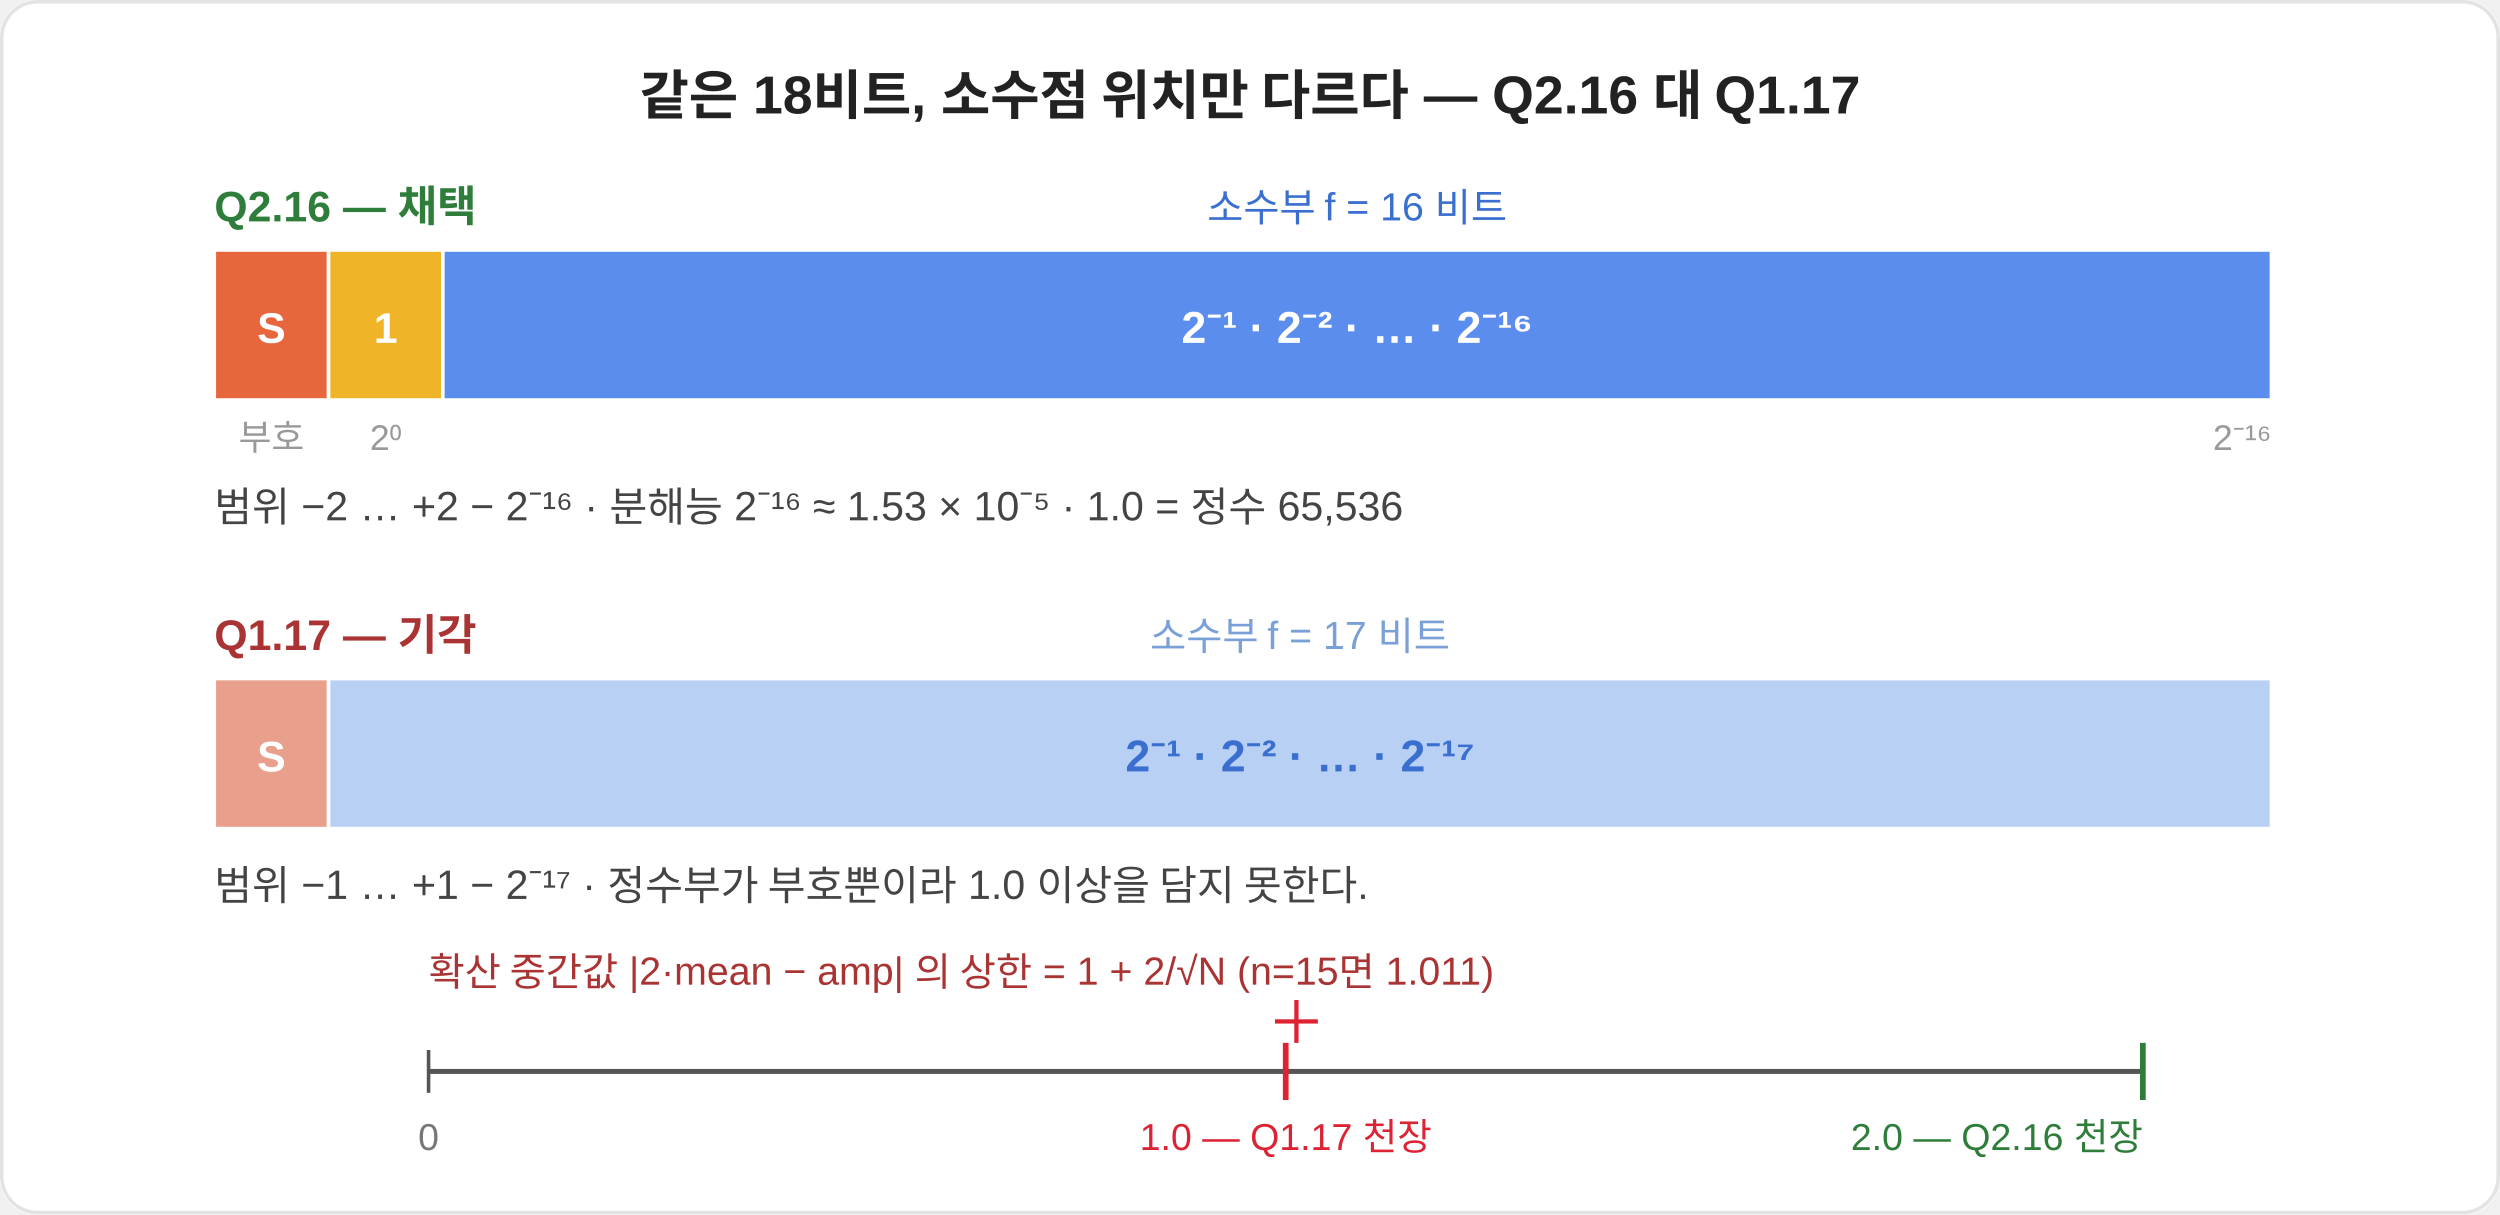
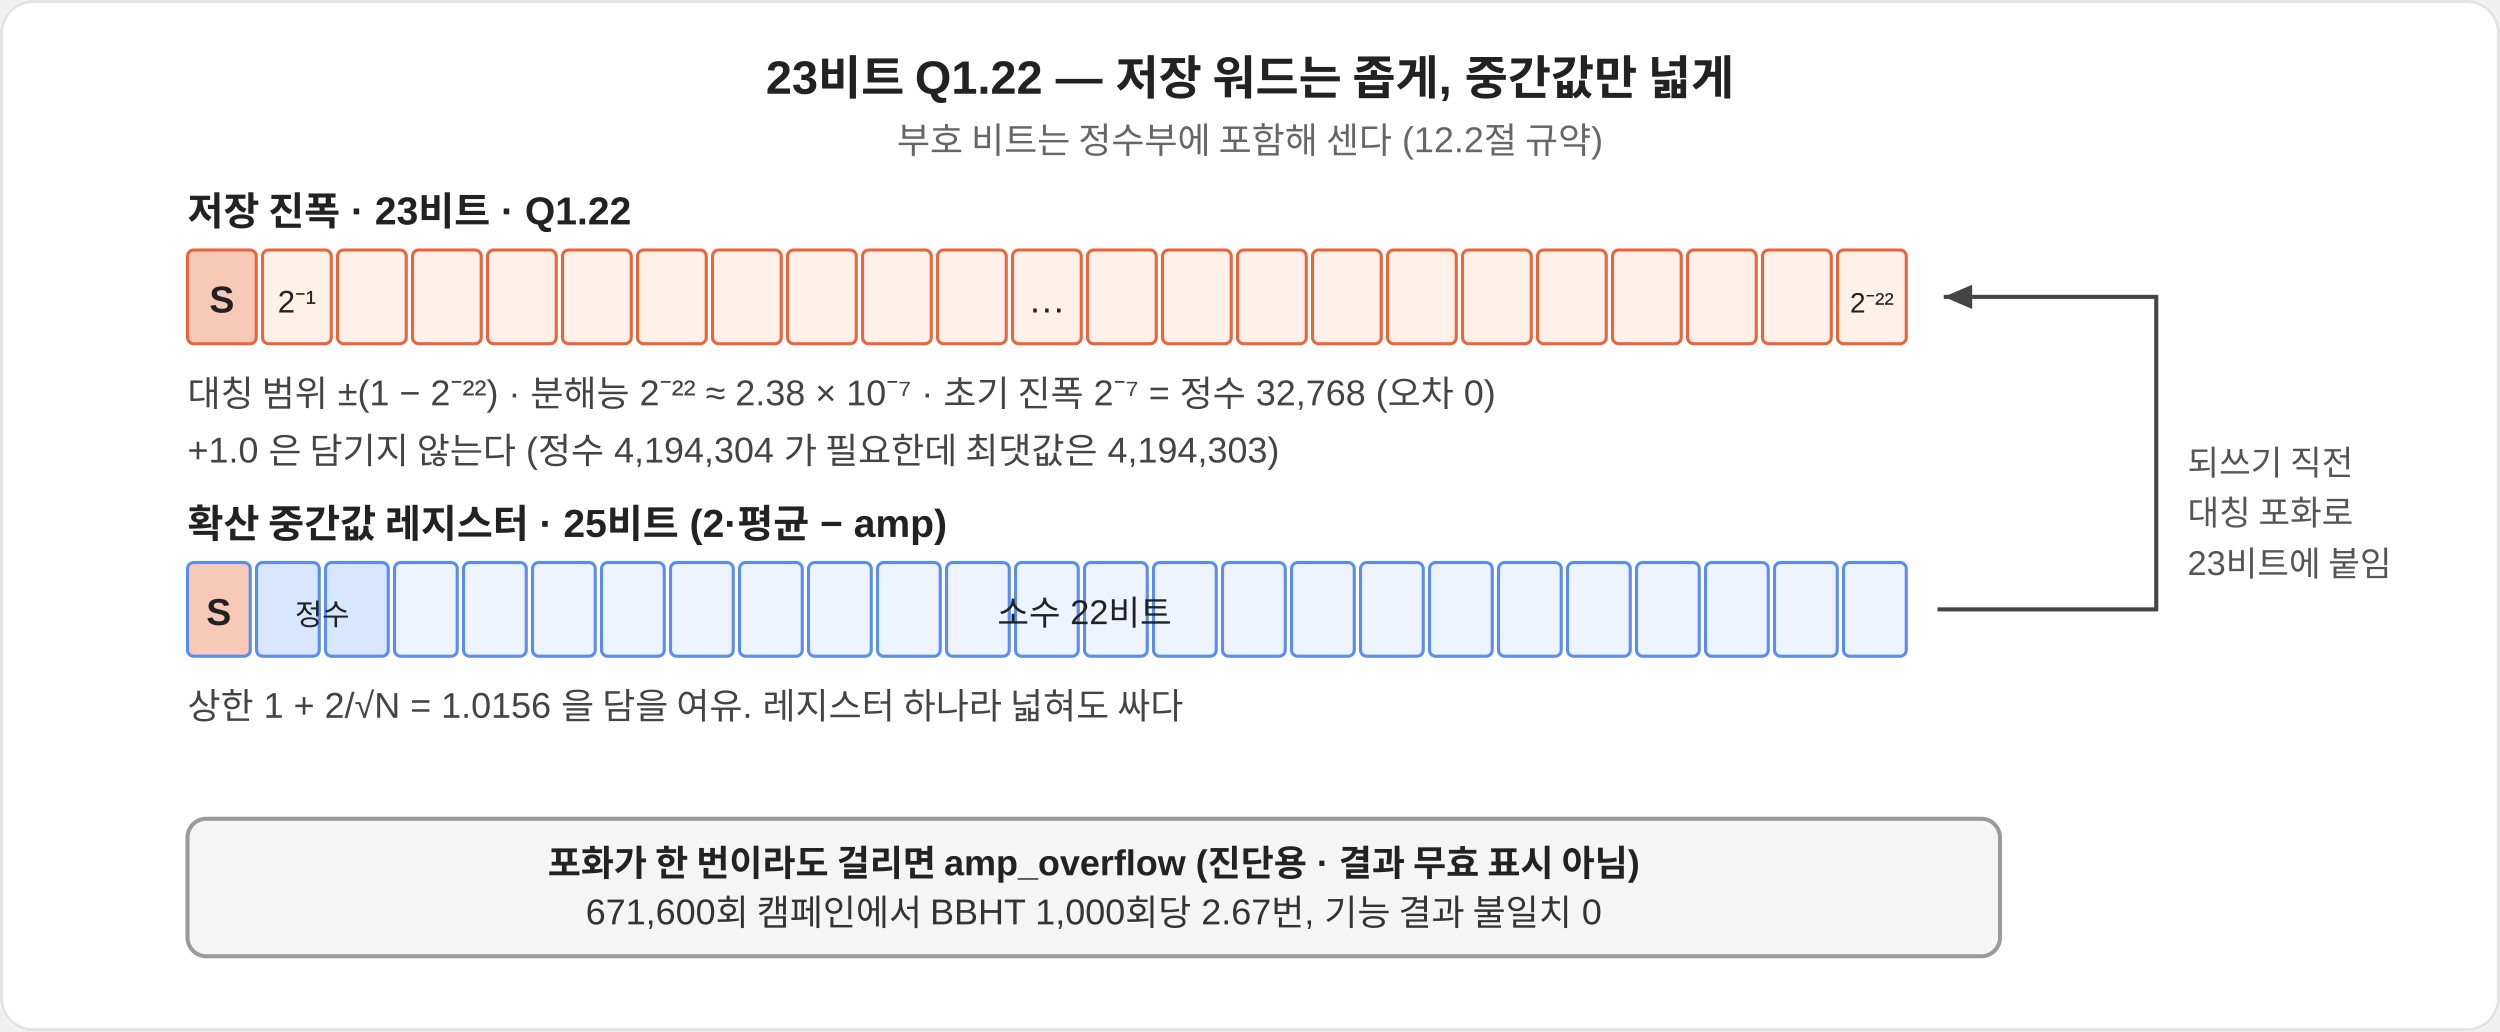
- <svg xmlns="http://www.w3.org/2000/svg" viewBox="0 0 700 340" font-family="'Helvetica Neue',Arial,'Malgun Gothic','Apple SD Gothic Neo',sans-serif">
-   <rect x="0" y="0" width="700" height="340" rx="10" fill="#ffffff" />
-   <rect x="0.5" y="0.5" width="699" height="339" rx="10" fill="none" stroke="#e3e3e3" />
-   <text x="350" y="32" text-anchor="middle" font-size="15" font-weight="bold" fill="#222">같은 18비트, 소수점 위치만 다르다 — Q2.16 대 Q1.17</text>
-   <text x="60" y="62" font-size="12" font-weight="bold" fill="#2f7d3a">Q2.16 — 채택</text>
-   <text x="380" y="62" text-anchor="middle" font-size="11" fill="#3a6fd0">소수부 f = 16 비트</text>
-   <rect x="60" y="70" width="32" height="42" fill="#e8663d" stroke="#ffffff" />
-   <rect x="92" y="70" width="32" height="42" fill="#f0b429" stroke="#ffffff" />
-   <rect x="124" y="70" width="512" height="42" fill="#5b8def" stroke="#ffffff" />
-   <text x="76" y="96" text-anchor="middle" font-size="12" font-weight="bold" fill="#fff">S</text>
-   <text x="108" y="96" text-anchor="middle" font-size="12" font-weight="bold" fill="#fff">1</text>
-   <text x="380" y="96" text-anchor="middle" font-size="12.5" font-weight="bold" fill="#fff">2⁻¹ · 2⁻² · … · 2⁻¹⁶</text>
-   <text x="76" y="126" text-anchor="middle" font-size="10" fill="#999">부호</text>
-   <text x="108" y="126" text-anchor="middle" font-size="10" fill="#999">2⁰</text>
-   <text x="636" y="126" text-anchor="end" font-size="10" fill="#999">2⁻¹⁶</text>
-   <text x="60" y="146" font-size="11.5" fill="#444">범위 −2 … +2 − 2⁻¹⁶   ·   분해능 2⁻¹⁶ ≈ 1.53 × 10⁻⁵   ·   1.0 = 정수 65,536</text>
-   <text x="60" y="182" font-size="12" font-weight="bold" fill="#a33">Q1.17 — 기각</text>
-   <text x="364" y="182" text-anchor="middle" font-size="11" fill="#7aa0d8">소수부 f = 17 비트</text>
-   <rect x="60" y="190" width="32" height="42" fill="#e8a08d" stroke="#ffffff" />
-   <rect x="92" y="190" width="544" height="42" fill="#b9d0f5" stroke="#ffffff" />
-   <text x="76" y="216" text-anchor="middle" font-size="12" font-weight="bold" fill="#fff">S</text>
-   <text x="364" y="216" text-anchor="middle" font-size="12.5" font-weight="bold" fill="#3a6fd0">2⁻¹ · 2⁻² · … · 2⁻¹⁷</text>
-   <text x="60" y="252" font-size="11.5" fill="#444">범위 −1 … +1 − 2⁻¹⁷   ·   정수부가 부호뿐이라 1.0 이상을 담지 못한다.</text>
-   <text x="120" y="276" font-size="11" fill="#a33">확산 중간값 |2·mean − amp| 의 상한 = 1 + 2/√N  (n=15면 1.011)</text>
-   <path d="M363,280 L363,292" stroke="#d23" stroke-width="1.2" />
-   <path d="M357,286 L369,286" stroke="#d23" stroke-width="1.2" />
-   <line x1="120" y1="300" x2="600" y2="300" stroke="#555" stroke-width="1.4" />
-   <line x1="120" y1="294" x2="120" y2="306" stroke="#555" />
-   <line x1="360" y1="292" x2="360" y2="308" stroke="#d23" stroke-width="1.6" />
-   <line x1="600" y1="292" x2="600" y2="308" stroke="#2f7d3a" stroke-width="1.6" />
-   <text x="120" y="322" text-anchor="middle" font-size="10.5" fill="#777">0</text>
-   <text x="360" y="322" text-anchor="middle" font-size="10.5" fill="#d23">1.0 — Q1.17 천장</text>
-   <text x="600" y="322" text-anchor="end" font-size="10.5" fill="#2f7d3a">2.0 — Q2.16 천장</text>
+ <svg xmlns="http://www.w3.org/2000/svg" viewBox="0 0 800 330" font-family="'Helvetica Neue',Arial,'Malgun Gothic','Apple SD Gothic Neo',sans-serif">
+   <defs>
+     <marker id="ah" markerWidth="9" markerHeight="9" refX="7" refY="3" orient="auto">
+       <path d="M0,0 L7,3 L0,6 Z" fill="#444" />
+     </marker>
+   </defs>
+   <rect x="0" y="0" width="800" height="330" rx="10" fill="#ffffff" />
+   <rect x="0.5" y="0.5" width="799" height="329" rx="10" fill="none" stroke="#e3e3e3" />
+   <text x="400.0" y="30" text-anchor="middle" font-size="15" font-weight="bold" fill="#222">23비트 Q1.22 — 저장 워드는 좁게, 중간값만 넓게</text>
+   <text x="400.0" y="49" text-anchor="middle" font-size="11.5" fill="#666">부호 비트는 정수부에 포함해 센다 (12.2절 규약)</text>
+   <text x="60" y="72" text-anchor="start" font-size="12.5" fill="#222" font-weight="bold">저장 진폭 · 23비트 · Q1.22</text>
+   <rect x="60" y="80" width="22" height="30" rx="2" fill="#f7c9b6" stroke="#e8663d" />
+   <rect x="84" y="80" width="22" height="30" rx="2" fill="#fff1ea" stroke="#e8663d" />
+   <rect x="108" y="80" width="22" height="30" rx="2" fill="#fff1ea" stroke="#e8663d" />
+   <rect x="132" y="80" width="22" height="30" rx="2" fill="#fff1ea" stroke="#e8663d" />
+   <rect x="156" y="80" width="22" height="30" rx="2" fill="#fff1ea" stroke="#e8663d" />
+   <rect x="180" y="80" width="22" height="30" rx="2" fill="#fff1ea" stroke="#e8663d" />
+   <rect x="204" y="80" width="22" height="30" rx="2" fill="#fff1ea" stroke="#e8663d" />
+   <rect x="228" y="80" width="22" height="30" rx="2" fill="#fff1ea" stroke="#e8663d" />
+   <rect x="252" y="80" width="22" height="30" rx="2" fill="#fff1ea" stroke="#e8663d" />
+   <rect x="276" y="80" width="22" height="30" rx="2" fill="#fff1ea" stroke="#e8663d" />
+   <rect x="300" y="80" width="22" height="30" rx="2" fill="#fff1ea" stroke="#e8663d" />
+   <rect x="324" y="80" width="22" height="30" rx="2" fill="#fff1ea" stroke="#e8663d" />
+   <rect x="348" y="80" width="22" height="30" rx="2" fill="#fff1ea" stroke="#e8663d" />
+   <rect x="372" y="80" width="22" height="30" rx="2" fill="#fff1ea" stroke="#e8663d" />
+   <rect x="396" y="80" width="22" height="30" rx="2" fill="#fff1ea" stroke="#e8663d" />
+   <rect x="420" y="80" width="22" height="30" rx="2" fill="#fff1ea" stroke="#e8663d" />
+   <rect x="444" y="80" width="22" height="30" rx="2" fill="#fff1ea" stroke="#e8663d" />
+   <rect x="468" y="80" width="22" height="30" rx="2" fill="#fff1ea" stroke="#e8663d" />
+   <rect x="492" y="80" width="22" height="30" rx="2" fill="#fff1ea" stroke="#e8663d" />
+   <rect x="516" y="80" width="22" height="30" rx="2" fill="#fff1ea" stroke="#e8663d" />
+   <rect x="540" y="80" width="22" height="30" rx="2" fill="#fff1ea" stroke="#e8663d" />
+   <rect x="564" y="80" width="22" height="30" rx="2" fill="#fff1ea" stroke="#e8663d" />
+   <rect x="588" y="80" width="22" height="30" rx="2" fill="#fff1ea" stroke="#e8663d" />
+   <text x="71" y="100" text-anchor="middle" font-size="12" fill="#222" font-weight="bold">S</text>
+   <text x="95" y="100" text-anchor="middle" font-size="10" fill="#222">2⁻¹</text>
+   <text x="335" y="100" text-anchor="middle" font-size="12" fill="#222">…</text>
+   <text x="599" y="100" text-anchor="middle" font-size="9" fill="#222">2⁻²²</text>
+   <text x="60" y="130" text-anchor="start" font-size="11.5" fill="#444">대칭 범위 ±(1 − 2⁻²²) · 분해능 2⁻²² ≈ 2.38 × 10⁻⁷ · 초기 진폭 2⁻⁷ = 정수 32,768 (오차 0)</text>
+   <text x="60" y="148" text-anchor="start" font-size="11.5" fill="#444">+1.0 은 담기지 않는다 (정수 4,194,304 가 필요한데 최댓값은 4,194,303)</text>
+   <text x="60" y="172" text-anchor="start" font-size="12.5" fill="#222" font-weight="bold">확산 중간값 레지스터 · 25비트 (2·평균 − amp)</text>
+   <rect x="60.0" y="180" width="20.08" height="30" rx="2" fill="#f7c9b6" stroke="#5b8def" />
+   <rect x="82.08" y="180" width="20.08" height="30" rx="2" fill="#d9e6ff" stroke="#5b8def" />
+   <rect x="104.16" y="180" width="20.08" height="30" rx="2" fill="#d9e6ff" stroke="#5b8def" />
+   <rect x="126.24" y="180" width="20.08" height="30" rx="2" fill="#eef4ff" stroke="#5b8def" />
+   <rect x="148.32" y="180" width="20.08" height="30" rx="2" fill="#eef4ff" stroke="#5b8def" />
+   <rect x="170.4" y="180" width="20.08" height="30" rx="2" fill="#eef4ff" stroke="#5b8def" />
+   <rect x="192.48" y="180" width="20.08" height="30" rx="2" fill="#eef4ff" stroke="#5b8def" />
+   <rect x="214.56" y="180" width="20.08" height="30" rx="2" fill="#eef4ff" stroke="#5b8def" />
+   <rect x="236.64" y="180" width="20.08" height="30" rx="2" fill="#eef4ff" stroke="#5b8def" />
+   <rect x="258.72" y="180" width="20.08" height="30" rx="2" fill="#eef4ff" stroke="#5b8def" />
+   <rect x="280.8" y="180" width="20.08" height="30" rx="2" fill="#eef4ff" stroke="#5b8def" />
+   <rect x="302.88" y="180" width="20.08" height="30" rx="2" fill="#eef4ff" stroke="#5b8def" />
+   <rect x="324.96" y="180" width="20.08" height="30" rx="2" fill="#eef4ff" stroke="#5b8def" />
+   <rect x="347.04" y="180" width="20.08" height="30" rx="2" fill="#eef4ff" stroke="#5b8def" />
+   <rect x="369.12" y="180" width="20.08" height="30" rx="2" fill="#eef4ff" stroke="#5b8def" />
+   <rect x="391.2" y="180" width="20.08" height="30" rx="2" fill="#eef4ff" stroke="#5b8def" />
+   <rect x="413.28" y="180" width="20.08" height="30" rx="2" fill="#eef4ff" stroke="#5b8def" />
+   <rect x="435.36" y="180" width="20.08" height="30" rx="2" fill="#eef4ff" stroke="#5b8def" />
+   <rect x="457.44" y="180" width="20.08" height="30" rx="2" fill="#eef4ff" stroke="#5b8def" />
+   <rect x="479.52" y="180" width="20.08" height="30" rx="2" fill="#eef4ff" stroke="#5b8def" />
+   <rect x="501.6" y="180" width="20.08" height="30" rx="2" fill="#eef4ff" stroke="#5b8def" />
+   <rect x="523.68" y="180" width="20.08" height="30" rx="2" fill="#eef4ff" stroke="#5b8def" />
+   <rect x="545.76" y="180" width="20.08" height="30" rx="2" fill="#eef4ff" stroke="#5b8def" />
+   <rect x="567.84" y="180" width="20.08" height="30" rx="2" fill="#eef4ff" stroke="#5b8def" />
+   <rect x="589.92" y="180" width="20.08" height="30" rx="2" fill="#eef4ff" stroke="#5b8def" />
+   <text x="70" y="200" text-anchor="middle" font-size="12" fill="#222" font-weight="bold">S</text>
+   <text x="103.12" y="200" text-anchor="middle" font-size="9.5" fill="#222">정수</text>
+   <text x="347.04" y="200" text-anchor="middle" font-size="11" fill="#222">소수 22비트</text>
+   <text x="60" y="230" text-anchor="start" font-size="11.5" fill="#444">상한 1 + 2/√N = 1.0156 을 담을 여유. 레지스터 하나라 넓혀도 싸다</text>
+   <path d="M620,195 L690,195 L690,95 L622,95" fill="none" stroke="#444" stroke-width="1.3" marker-end="url(#ah)" />
+   <text x="700" y="152" text-anchor="start" font-size="11" fill="#555">되쓰기 직전</text>
+   <text x="700" y="168" text-anchor="start" font-size="11" fill="#555">대칭 포화로</text>
+   <text x="700" y="184" text-anchor="start" font-size="11" fill="#555">23비트에 붙임</text>
+   <rect x="60" y="262" width="580" height="44" rx="6" fill="#f5f5f5" stroke="#9a9a9a" stroke-width="1.3" />
+   <text x="350.0" y="280.262" text-anchor="middle" font-size="11.5" fill="#222" font-weight="bold">포화가 한 번이라도 걸리면 amp_overflow (진단용 · 결과 무효 표시 아님)</text>
+   <text x="350.0" y="295.787" text-anchor="middle" font-size="11.5" fill="#333">671,600회 캠페인에서 BBHT 1,000회당 2.67번, 기능 결과 불일치 0</text>
</svg>
